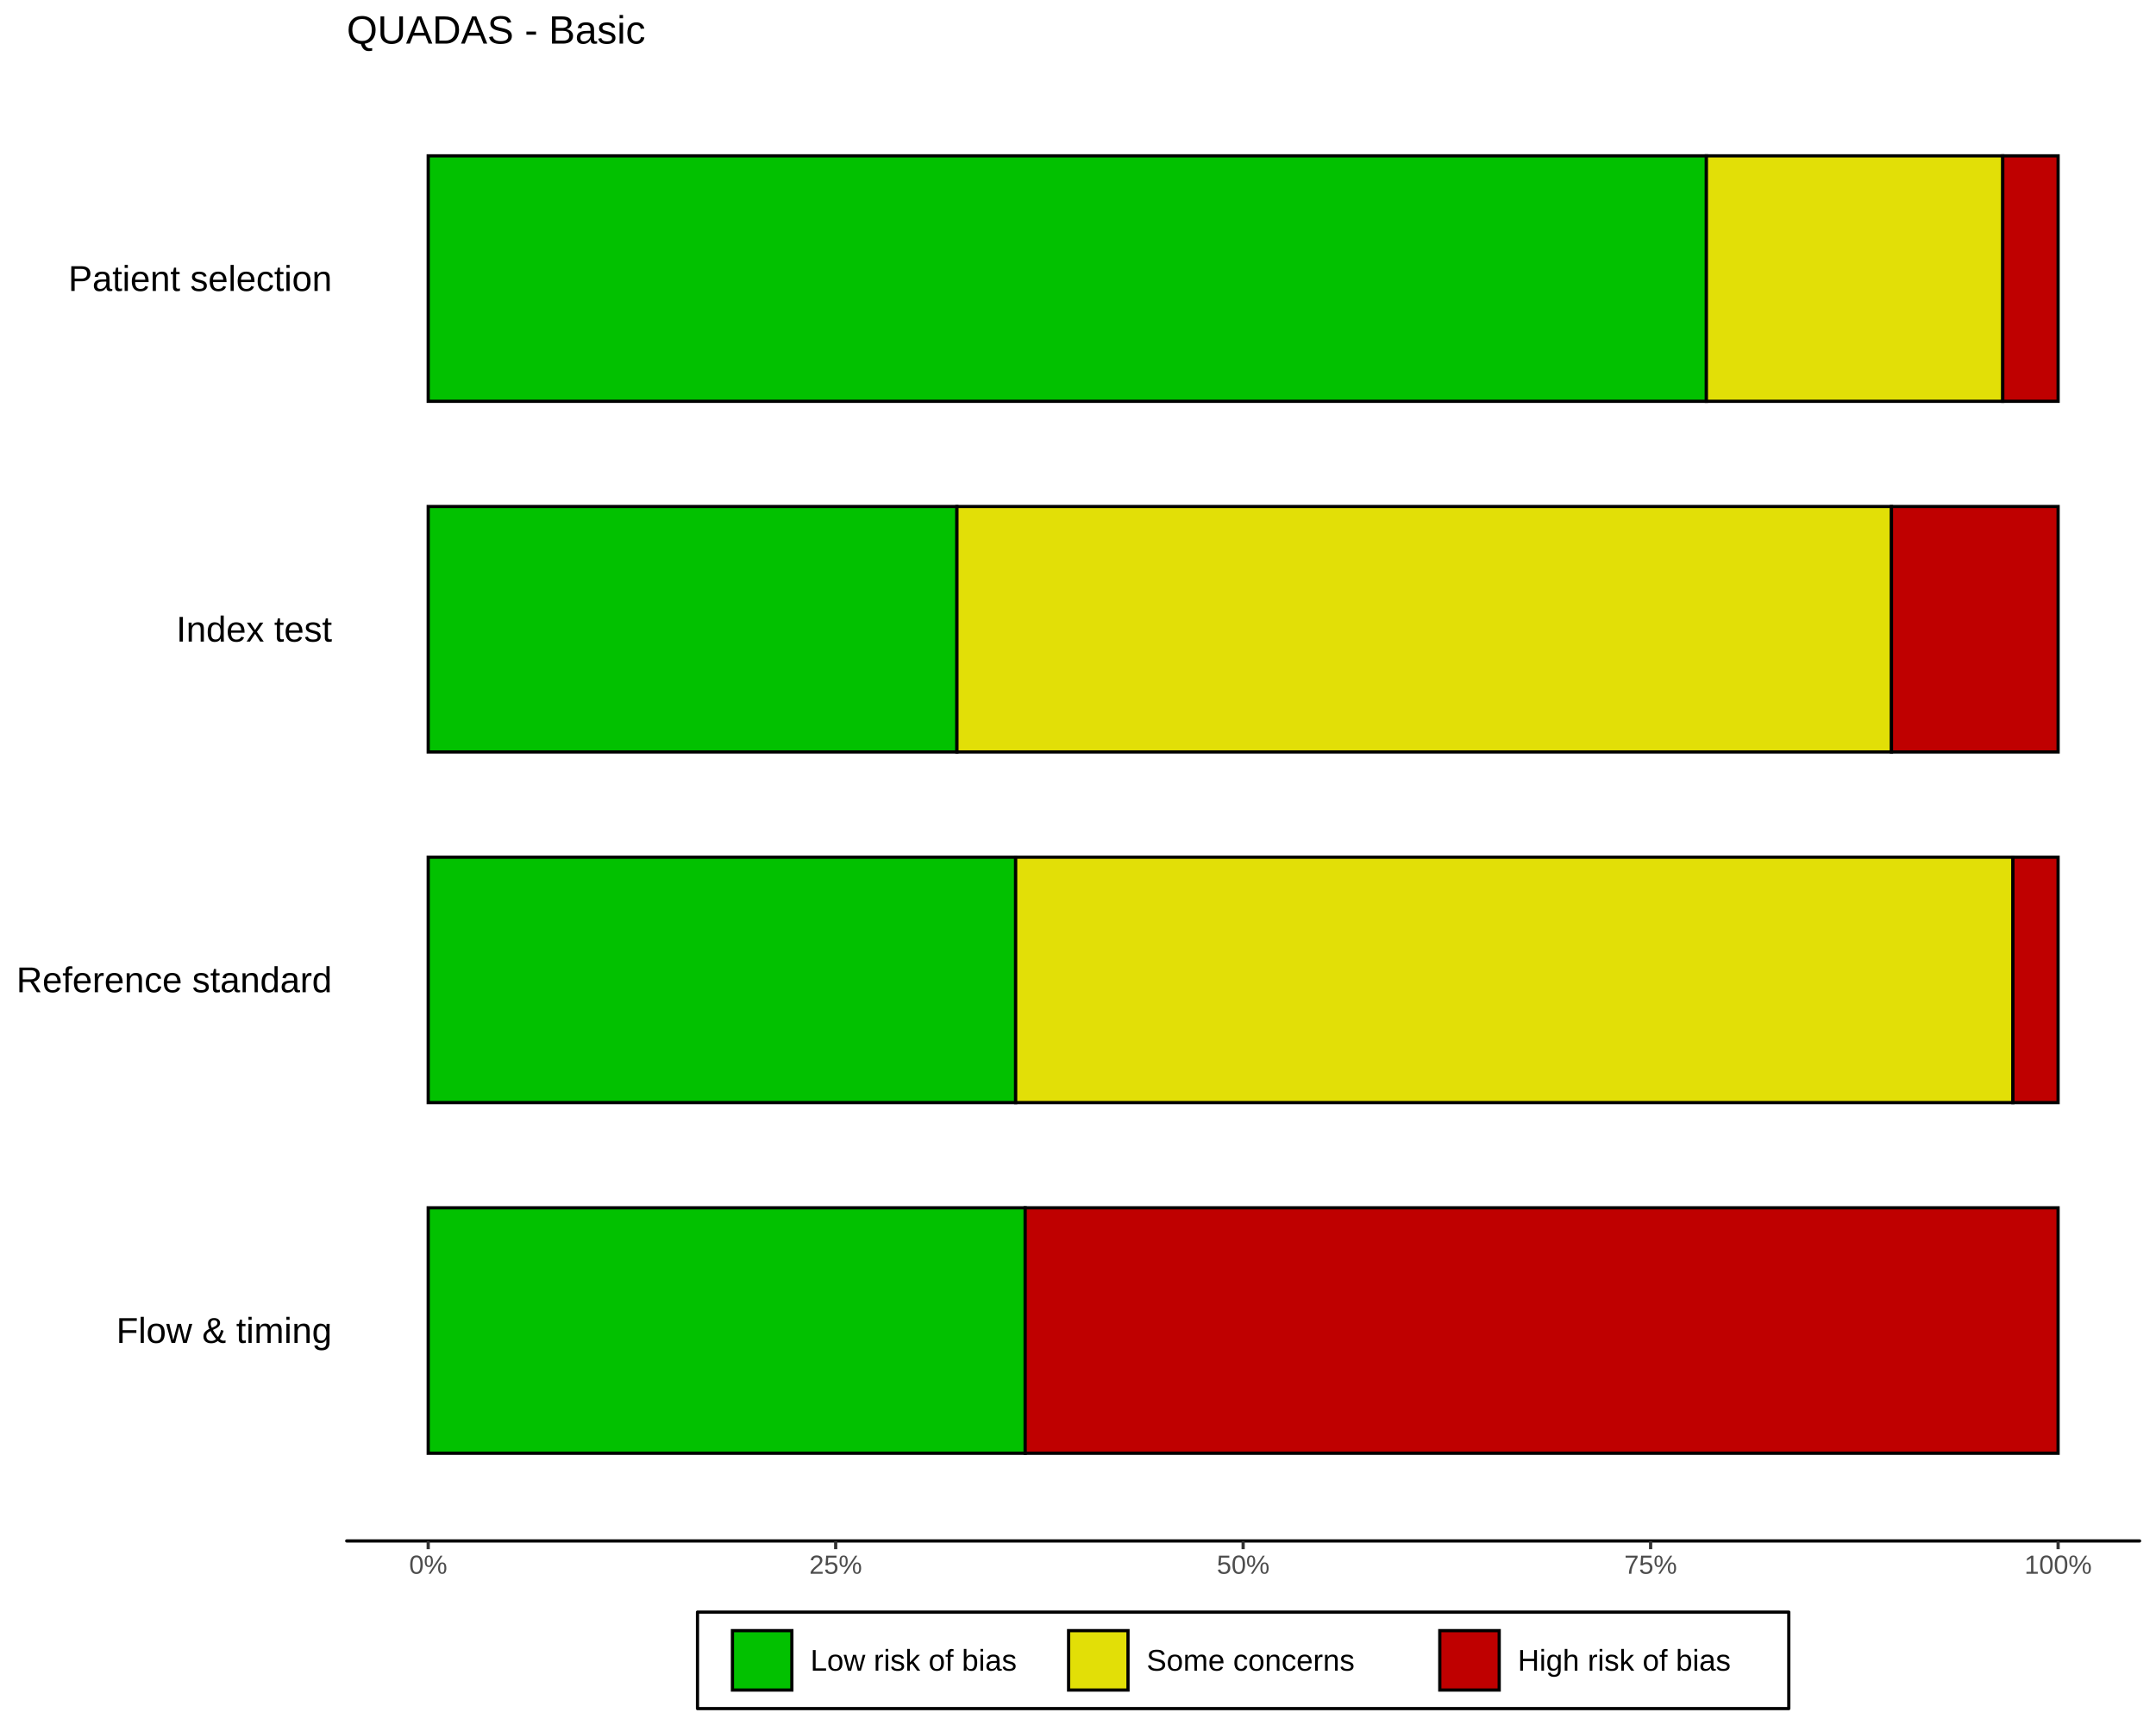
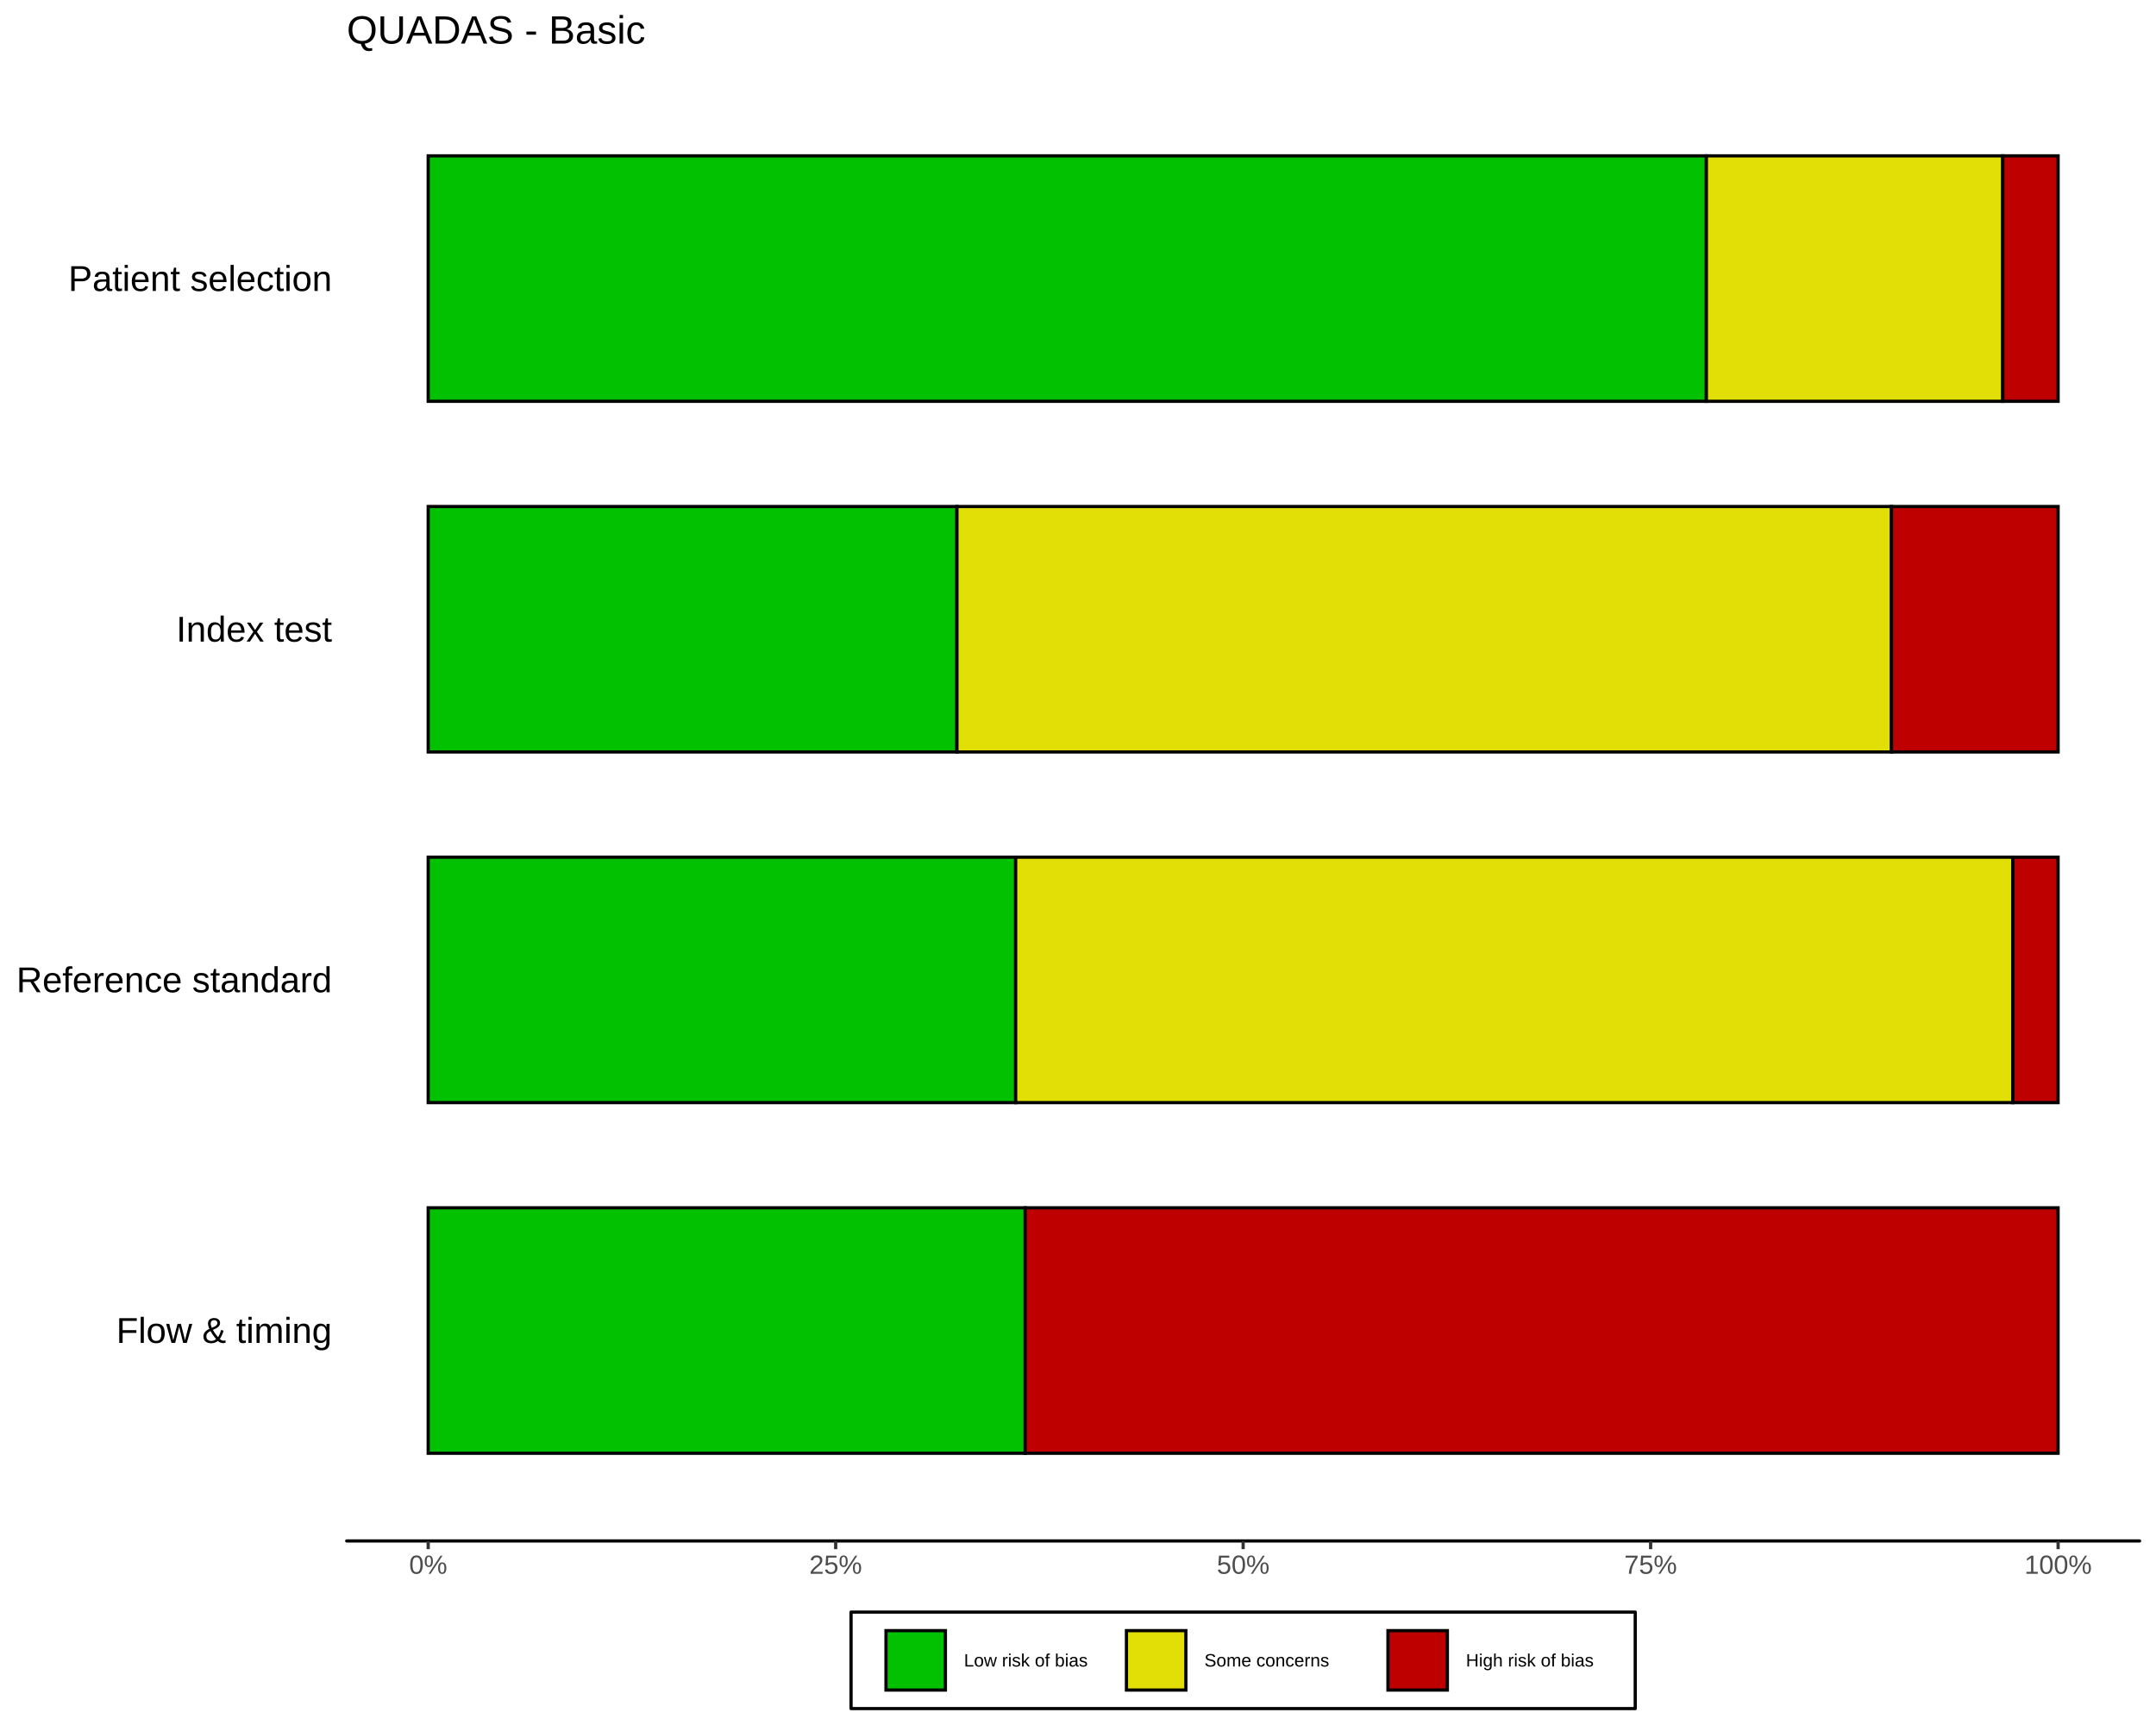
<svg xmlns="http://www.w3.org/2000/svg" viewBox="0 0 720.00 576.00">
  <defs>
    <style type="text/css">
    line, polyline, polygon, path, rect, circle {
      fill: none;
      stroke: #000000;
      stroke-linecap: round;
      stroke-linejoin: round;
      stroke-miterlimit: 10.00;
    }
  </style>
  </defs>
  <rect width="100%" height="100%" style="stroke: none; fill: #FFFFFF;" />
  <rect x="0.00" y="0.00" width="720.00" height="576.00" style="stroke-width: 1.07; stroke: #FFFFFF; fill: #FFFFFF;" />
  <defs>
    <clipPath id="cpMTE1Ljc5fDcxNC41Mnw1MTQuNTR8MjIuNzc=">
      <rect x="115.79" y="22.77" width="598.73" height="491.76" />
    </clipPath>
  </defs>
  <rect x="143.00" y="403.30" width="199.36" height="81.96" style="stroke-width: 1.07; stroke-linecap: square; stroke-linejoin: miter; fill: #02C100;" clip-path="url(#cpMTE1Ljc5fDcxNC41Mnw1MTQuNTR8MjIuNzc=)" />
  <rect x="342.36" y="403.30" width="344.94" height="81.96" style="stroke-width: 1.07; stroke-linecap: square; stroke-linejoin: miter; fill: #BF0000;" clip-path="url(#cpMTE1Ljc5fDcxNC41Mnw1MTQuNTR8MjIuNzc=)" />
  <rect x="143.00" y="286.22" width="196.18" height="81.96" style="stroke-width: 1.07; stroke-linecap: square; stroke-linejoin: miter; fill: #02C100;" clip-path="url(#cpMTE1Ljc5fDcxNC41Mnw1MTQuNTR8MjIuNzc=)" />
  <rect x="339.18" y="286.22" width="333.05" height="81.96" style="stroke-width: 1.07; stroke-linecap: square; stroke-linejoin: miter; fill: #E2DF07;" clip-path="url(#cpMTE1Ljc5fDcxNC41Mnw1MTQuNTR8MjIuNzc=)" />
  <rect x="672.22" y="286.22" width="15.08" height="81.96" style="stroke-width: 1.07; stroke-linecap: square; stroke-linejoin: miter; fill: #BF0000;" clip-path="url(#cpMTE1Ljc5fDcxNC41Mnw1MTQuNTR8MjIuNzc=)" />
  <rect x="143.00" y="169.13" width="176.56" height="81.96" style="stroke-width: 1.07; stroke-linecap: square; stroke-linejoin: miter; fill: #02C100;" clip-path="url(#cpMTE1Ljc5fDcxNC41Mnw1MTQuNTR8MjIuNzc=)" />
  <rect x="319.57" y="169.13" width="312.09" height="81.96" style="stroke-width: 1.07; stroke-linecap: square; stroke-linejoin: miter; fill: #E2DF07;" clip-path="url(#cpMTE1Ljc5fDcxNC41Mnw1MTQuNTR8MjIuNzc=)" />
  <rect x="631.66" y="169.13" width="55.65" height="81.96" style="stroke-width: 1.07; stroke-linecap: square; stroke-linejoin: miter; fill: #BF0000;" clip-path="url(#cpMTE1Ljc5fDcxNC41Mnw1MTQuNTR8MjIuNzc=)" />
  <rect x="143.00" y="52.04" width="426.85" height="81.96" style="stroke-width: 1.07; stroke-linecap: square; stroke-linejoin: miter; fill: #02C100;" clip-path="url(#cpMTE1Ljc5fDcxNC41Mnw1MTQuNTR8MjIuNzc=)" />
  <rect x="569.85" y="52.04" width="98.98" height="81.96" style="stroke-width: 1.07; stroke-linecap: square; stroke-linejoin: miter; fill: #E2DF07;" clip-path="url(#cpMTE1Ljc5fDcxNC41Mnw1MTQuNTR8MjIuNzc=)" />
  <rect x="668.83" y="52.04" width="18.48" height="81.96" style="stroke-width: 1.07; stroke-linecap: square; stroke-linejoin: miter; fill: #BF0000;" clip-path="url(#cpMTE1Ljc5fDcxNC41Mnw1MTQuNTR8MjIuNzc=)" />
  <defs>
    <clipPath id="cpMC4wMHw3MjAuMDB8NTc2LjAwfDAuMDA=">
      <rect x="0.00" y="0.00" width="720.00" height="576.00" />
    </clipPath>
  </defs>
  <g clip-path="url(#cpMC4wMHw3MjAuMDB8NTc2LjAwfDAuMDA=)">
    <text x="38.84" y="448.41" style="font-size: 12.00px; font-family: Liberation Sans;" textLength="72.02px" lengthAdjust="spacingAndGlyphs">Flow &amp; timing</text>
  </g>
  <g clip-path="url(#cpMC4wMHw3MjAuMDB8NTc2LjAwfDAuMDA=)">
    <text x="5.48" y="331.32" style="font-size: 12.00px; font-family: Liberation Sans;" textLength="105.38px" lengthAdjust="spacingAndGlyphs">Reference standard</text>
  </g>
  <g clip-path="url(#cpMC4wMHw3MjAuMDB8NTc2LjAwfDAuMDA=)">
    <text x="58.85" y="214.24" style="font-size: 12.00px; font-family: Liberation Sans;" textLength="52.00px" lengthAdjust="spacingAndGlyphs">Index test</text>
  </g>
  <g clip-path="url(#cpMC4wMHw3MjAuMDB8NTc2LjAwfDAuMDA=)">
    <text x="22.82" y="97.15" style="font-size: 12.00px; font-family: Liberation Sans;" textLength="88.03px" lengthAdjust="spacingAndGlyphs">Patient selection</text>
  </g>
  <polyline points="115.79,514.54 714.52,514.54 " style="stroke-width: 1.07;" clip-path="url(#cpMC4wMHw3MjAuMDB8NTc2LjAwfDAuMDA=)" />
  <polyline points="143.00,517.28 143.00,514.54 " style="stroke-width: 1.07; stroke: #333333; stroke-linecap: butt;" clip-path="url(#cpMC4wMHw3MjAuMDB8NTc2LjAwfDAuMDA=)" />
  <polyline points="279.08,517.28 279.08,514.54 " style="stroke-width: 1.07; stroke: #333333; stroke-linecap: butt;" clip-path="url(#cpMC4wMHw3MjAuMDB8NTc2LjAwfDAuMDA=)" />
  <polyline points="415.15,517.28 415.15,514.54 " style="stroke-width: 1.07; stroke: #333333; stroke-linecap: butt;" clip-path="url(#cpMC4wMHw3MjAuMDB8NTc2LjAwfDAuMDA=)" />
  <polyline points="551.23,517.28 551.23,514.54 " style="stroke-width: 1.07; stroke: #333333; stroke-linecap: butt;" clip-path="url(#cpMC4wMHw3MjAuMDB8NTc2LjAwfDAuMDA=)" />
  <polyline points="687.31,517.28 687.31,514.54 " style="stroke-width: 1.07; stroke: #333333; stroke-linecap: butt;" clip-path="url(#cpMC4wMHw3MjAuMDB8NTc2LjAwfDAuMDA=)" />
  <g clip-path="url(#cpMC4wMHw3MjAuMDB8NTc2LjAwfDAuMDA=)">
    <text x="136.64" y="525.51" style="font-size: 8.80px; fill: #4D4D4D; font-family: Liberation Sans;" textLength="12.72px" lengthAdjust="spacingAndGlyphs">0%</text>
  </g>
  <g clip-path="url(#cpMC4wMHw3MjAuMDB8NTc2LjAwfDAuMDA=)">
    <text x="270.27" y="525.51" style="font-size: 8.80px; fill: #4D4D4D; font-family: Liberation Sans;" textLength="17.61px" lengthAdjust="spacingAndGlyphs">25%</text>
  </g>
  <g clip-path="url(#cpMC4wMHw3MjAuMDB8NTc2LjAwfDAuMDA=)">
    <text x="406.35" y="525.51" style="font-size: 8.80px; fill: #4D4D4D; font-family: Liberation Sans;" textLength="17.61px" lengthAdjust="spacingAndGlyphs">50%</text>
  </g>
  <g clip-path="url(#cpMC4wMHw3MjAuMDB8NTc2LjAwfDAuMDA=)">
    <text x="542.42" y="525.51" style="font-size: 8.80px; fill: #4D4D4D; font-family: Liberation Sans;" textLength="17.61px" lengthAdjust="spacingAndGlyphs">75%</text>
  </g>
  <g clip-path="url(#cpMC4wMHw3MjAuMDB8NTc2LjAwfDAuMDA=)">
    <text x="676.06" y="525.51" style="font-size: 8.80px; fill: #4D4D4D; font-family: Liberation Sans;" textLength="22.50px" lengthAdjust="spacingAndGlyphs">100%</text>
  </g>
-   <rect x="232.93" y="538.30" width="364.44" height="32.22" style="stroke-width: 1.07; fill: #FFFFFF;" clip-path="url(#cpMC4wMHw3MjAuMDB8NTc2LjAwfDAuMDA=)" />
-   <rect x="243.89" y="543.78" width="21.26" height="21.26" style="stroke-width: 1.07; stroke: #FFFFFF; fill: #F2F2F2;" clip-path="url(#cpMC4wMHw3MjAuMDB8NTc2LjAwfDAuMDA=)" />
-   <rect x="244.60" y="544.49" width="19.84" height="19.84" style="stroke-width: 1.07; stroke-linecap: square; stroke-linejoin: miter; fill: #02C100;" clip-path="url(#cpMC4wMHw3MjAuMDB8NTc2LjAwfDAuMDA=)" />
-   <rect x="356.16" y="543.78" width="21.26" height="21.26" style="stroke-width: 1.07; stroke: #FFFFFF; fill: #F2F2F2;" clip-path="url(#cpMC4wMHw3MjAuMDB8NTc2LjAwfDAuMDA=)" />
-   <rect x="356.86" y="544.49" width="19.84" height="19.84" style="stroke-width: 1.07; stroke-linecap: square; stroke-linejoin: miter; fill: #E2DF07;" clip-path="url(#cpMC4wMHw3MjAuMDB8NTc2LjAwfDAuMDA=)" />
-   <rect x="480.11" y="543.78" width="21.26" height="21.26" style="stroke-width: 1.07; stroke: #FFFFFF; fill: #F2F2F2;" clip-path="url(#cpMC4wMHw3MjAuMDB8NTc2LjAwfDAuMDA=)" />
-   <rect x="480.82" y="544.49" width="19.84" height="19.84" style="stroke-width: 1.07; stroke-linecap: square; stroke-linejoin: miter; fill: #BF0000;" clip-path="url(#cpMC4wMHw3MjAuMDB8NTc2LjAwfDAuMDA=)" />
+   <rect x="284.21" y="538.30" width="261.88" height="32.22" style="stroke-width: 1.07; fill: #FFFFFF;" clip-path="url(#cpMC4wMHw3MjAuMDB8NTc2LjAwfDAuMDA=)" />
+   <rect x="295.17" y="543.78" width="21.26" height="21.26" style="stroke-width: 1.07; stroke: #FFFFFF; fill: #F2F2F2;" clip-path="url(#cpMC4wMHw3MjAuMDB8NTc2LjAwfDAuMDA=)" />
+   <rect x="295.88" y="544.49" width="19.84" height="19.84" style="stroke-width: 1.07; stroke-linecap: square; stroke-linejoin: miter; fill: #02C100;" clip-path="url(#cpMC4wMHw3MjAuMDB8NTc2LjAwfDAuMDA=)" />
+   <rect x="375.47" y="543.78" width="21.26" height="21.26" style="stroke-width: 1.07; stroke: #FFFFFF; fill: #F2F2F2;" clip-path="url(#cpMC4wMHw3MjAuMDB8NTc2LjAwfDAuMDA=)" />
+   <rect x="376.18" y="544.49" width="19.84" height="19.84" style="stroke-width: 1.07; stroke-linecap: square; stroke-linejoin: miter; fill: #E2DF07;" clip-path="url(#cpMC4wMHw3MjAuMDB8NTc2LjAwfDAuMDA=)" />
+   <rect x="462.80" y="543.78" width="21.26" height="21.26" style="stroke-width: 1.07; stroke: #FFFFFF; fill: #F2F2F2;" clip-path="url(#cpMC4wMHw3MjAuMDB8NTc2LjAwfDAuMDA=)" />
+   <rect x="463.51" y="544.49" width="19.84" height="19.84" style="stroke-width: 1.07; stroke-linecap: square; stroke-linejoin: miter; fill: #BF0000;" clip-path="url(#cpMC4wMHw3MjAuMDB8NTc2LjAwfDAuMDA=)" />
  <g clip-path="url(#cpMC4wMHw3MjAuMDB8NTc2LjAwfDAuMDA=)">
-     <text x="270.63" y="557.85" style="font-size: 10.00px; font-family: Liberation Sans;" textLength="80.05px" lengthAdjust="spacingAndGlyphs">  Low risk of bias  </text>
+     <text x="321.91" y="556.47" style="font-size: 6.00px; font-family: Liberation Sans;" textLength="48.08px" lengthAdjust="spacingAndGlyphs">  Low risk of bias  </text>
  </g>
  <g clip-path="url(#cpMC4wMHw3MjAuMDB8NTc2LjAwfDAuMDA=)">
-     <text x="382.90" y="557.85" style="font-size: 10.00px; font-family: Liberation Sans;" textLength="91.73px" lengthAdjust="spacingAndGlyphs">  Some concerns      </text>
+     <text x="402.21" y="556.47" style="font-size: 6.00px; font-family: Liberation Sans;" textLength="55.11px" lengthAdjust="spacingAndGlyphs">  Some concerns      </text>
  </g>
  <g clip-path="url(#cpMC4wMHw3MjAuMDB8NTc2LjAwfDAuMDA=)">
-     <text x="506.85" y="557.85" style="font-size: 10.00px; font-family: Liberation Sans;" textLength="85.05px" lengthAdjust="spacingAndGlyphs">  High risk of bias   </text>
+     <text x="489.54" y="556.47" style="font-size: 6.00px; font-family: Liberation Sans;" textLength="51.08px" lengthAdjust="spacingAndGlyphs">  High risk of bias   </text>
  </g>
  <g clip-path="url(#cpMC4wMHw3MjAuMDB8NTc2LjAwfDAuMDA=)">
    <text x="115.79" y="14.56" style="font-size: 13.20px; font-family: Liberation Sans;" textLength="99.66px" lengthAdjust="spacingAndGlyphs">QUADAS - Basic</text>
  </g>
</svg>
